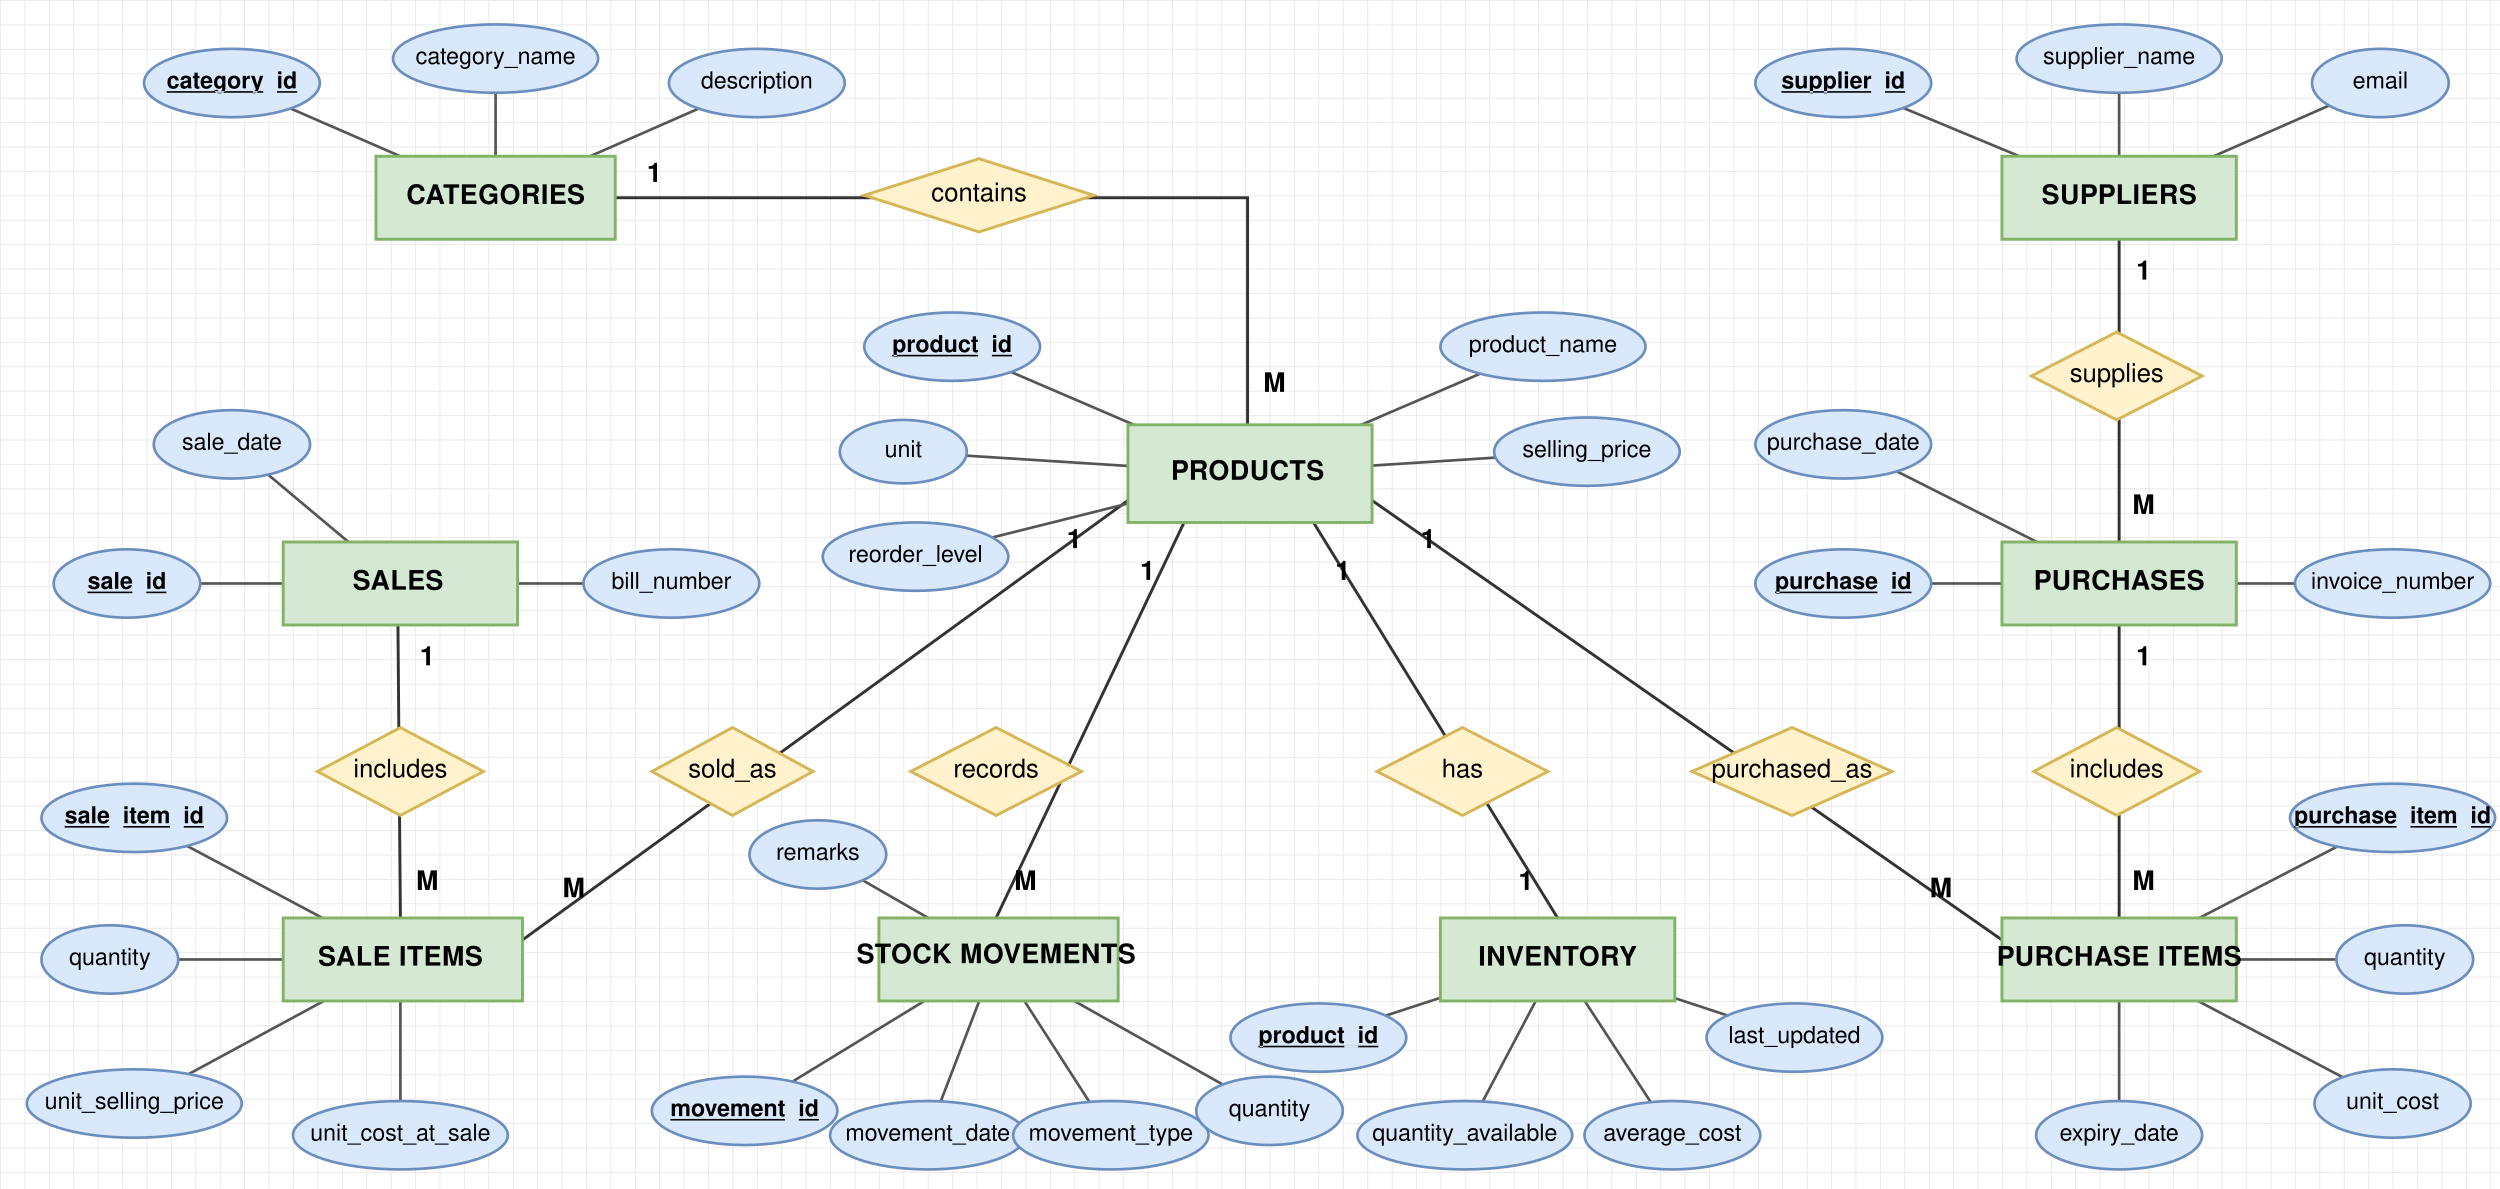
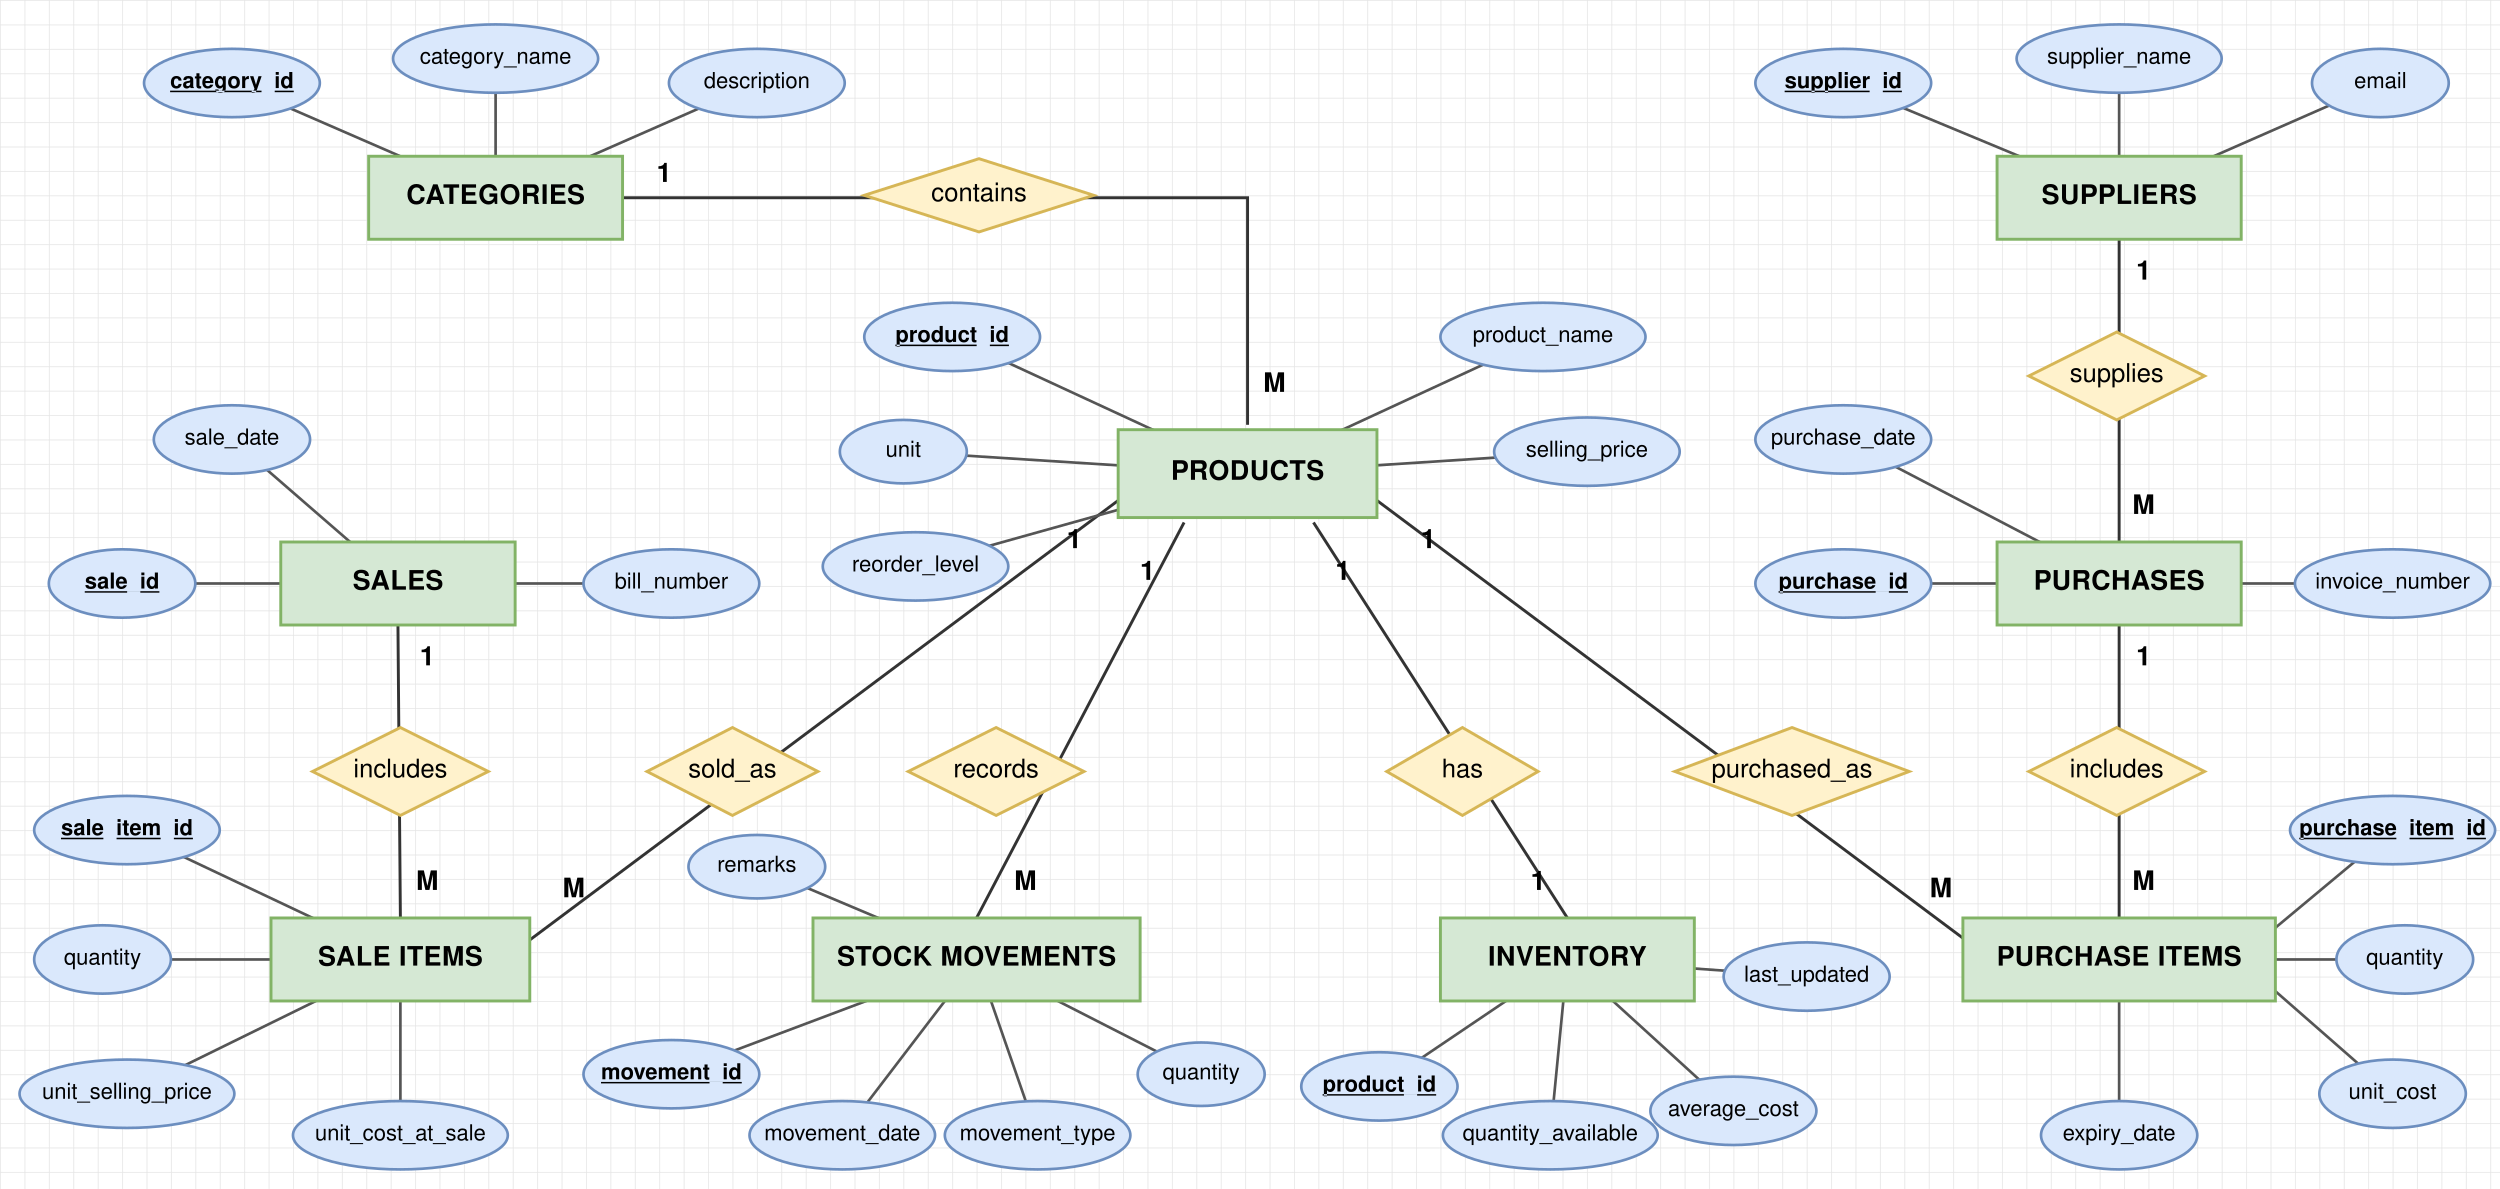
<svg xmlns="http://www.w3.org/2000/svg" viewBox="0 0 1024 487" width="2048" height="974">
  <defs>
    <pattern id="grid" width="10" height="10" patternUnits="userSpaceOnUse">
      <path d="M 10 0 L 0 0 0 10" fill="none" stroke="#e5e5e5" stroke-width="0.6" />
    </pattern>
  </defs>
  <style>
    /* draw.io native styling */
    .bg { fill: #ffffff; }
    .grid-layer { fill: url(#grid); }

    /* Entities (Rectangles) */
    .entity-rect { fill: #d5e8d4; stroke: #82b366; stroke-width: 1.2; }
    .entity-text { font-family: Helvetica, Arial, sans-serif; font-size: 11px; font-weight: bold; fill: #000000; text-anchor: middle; dominant-baseline: central; letter-spacing: 0.2px; }

    /* Relationships (Diamonds) */
    .rel-diamond { fill: #fff2cc; stroke: #d6b656; stroke-width: 1.2; }
    .rel-text { font-family: Helvetica, Arial, sans-serif; font-size: 10.5px; fill: #000000; text-anchor: middle; dominant-baseline: central; }

    /* Attributes (Ellipses) */
    .attr-ellipse { fill: #dae8fc; stroke: #6c8ebf; stroke-width: 1.1; }
-     .attr-text { font-family: Helvetica, Arial, sans-serif; font-size: 9.5px; fill: #000000; text-anchor: middle; dominant-baseline: central; }
-     .attr-pk { font-family: Helvetica, Arial, sans-serif; font-size: 9.5px; font-weight: bold; fill: #000000; text-anchor: middle; dominant-baseline: central; text-decoration: underline; }
+     .attr-text { font-family: Helvetica, Arial, sans-serif; font-size: 9px; fill: #000000; text-anchor: middle; dominant-baseline: central; }
+     .attr-pk { font-family: Helvetica, Arial, sans-serif; font-size: 9px; font-weight: bold; fill: #000000; text-anchor: middle; dominant-baseline: central; text-decoration: underline; }

    /* Connectors */
    .conn-line { stroke: #555555; stroke-width: 1.1; fill: none; }
    .rel-line { stroke: #333333; stroke-width: 1.2; fill: none; }

-     /* Cardinality: simple, natural draw.io edge text */
+     /* Cardinality: natural draw.io edge text */
    .card-text { font-family: Helvetica, Arial, sans-serif; font-size: 11px; font-weight: bold; fill: #000000; text-anchor: middle; dominant-baseline: central; }
  </style>
  <rect width="1024" height="487" class="bg" />
  <rect width="1024" height="487" class="grid-layer" />
-   <path d="M 252 81 L 511 81 L 511 174" class="rel-line" />
+   <path d="M 255 81 L 511 81 L 511 174" class="rel-line" />
  <line x1="868" y1="98" x2="868" y2="222" class="rel-line" />
  <line x1="868" y1="256" x2="868" y2="376" class="rel-line" />
-   <line x1="562" y1="205" x2="820" y2="385" class="rel-line" />
+   <line x1="564" y1="205" x2="805" y2="385" class="rel-line" />
  <line x1="163" y1="256" x2="164" y2="376" class="rel-line" />
-   <line x1="462" y1="205" x2="214" y2="385" class="rel-line" />
-   <line x1="485" y1="214" x2="408" y2="376" class="rel-line" />
-   <line x1="538" y1="214" x2="638" y2="376" class="rel-line" />
+   <line x1="458" y1="205" x2="217" y2="385" class="rel-line" />
+   <line x1="485" y1="214" x2="400" y2="376" class="rel-line" />
+   <line x1="538" y1="214" x2="642" y2="376" class="rel-line" />
  <polygon points="401,65 448,80 401,95 354,80" class="rel-diamond" />
  <text x="401" y="80" class="rel-text">contains</text>
-   <polygon points="867,136 902,154 867,172 832,154" class="rel-diamond" />
+   <polygon points="867,136 903,154 867,172 831,154" class="rel-diamond" />
  <text x="867" y="154" class="rel-text">supplies</text>
-   <polygon points="867,298 901,316 867,334 833,316" class="rel-diamond" />
+   <polygon points="867,298 903,316 867,334 831,316" class="rel-diamond" />
  <text x="867" y="316" class="rel-text">includes</text>
-   <polygon points="734,298 775,316 734,334 693,316" class="rel-diamond" />
+   <polygon points="734,298 782,316 734,334 686,316" class="rel-diamond" />
  <text x="734" y="316" class="rel-text">purchased_as</text>
-   <polygon points="164,298 198,316 164,334 130,316" class="rel-diamond" />
+   <polygon points="164,298 200,316 164,334 128,316" class="rel-diamond" />
  <text x="164" y="316" class="rel-text">includes</text>
-   <polygon points="300,298 333,316 300,334 267,316" class="rel-diamond" />
+   <polygon points="300,298 335,316 300,334 265,316" class="rel-diamond" />
  <text x="300" y="316" class="rel-text">sold_as</text>
-   <polygon points="408,298 443,316 408,334 373,316" class="rel-diamond" />
+   <polygon points="408,298 444,316 408,334 372,316" class="rel-diamond" />
  <text x="408" y="316" class="rel-text">records</text>
-   <polygon points="599,298 634,316 599,334 564,316" class="rel-diamond" />
+   <polygon points="599,298 630,316 599,334 568,316" class="rel-diamond" />
  <text x="599" y="316" class="rel-text">has</text>
-   <text x="268" y="72" class="card-text">1</text>
+   <text x="272" y="72" class="card-text">1</text>
  <text x="522" y="158" class="card-text">M</text>
  <text x="878" y="112" class="card-text">1</text>
  <text x="878" y="208" class="card-text">M</text>
  <text x="878" y="270" class="card-text">1</text>
  <text x="878" y="362" class="card-text">M</text>
  <text x="585" y="222" class="card-text">1</text>
  <text x="795" y="365" class="card-text">M</text>
  <text x="175" y="270" class="card-text">1</text>
  <text x="175" y="362" class="card-text">M</text>
  <text x="440" y="222" class="card-text">1</text>
  <text x="235" y="365" class="card-text">M</text>
  <text x="470" y="235" class="card-text">1</text>
  <text x="420" y="362" class="card-text">M</text>
  <text x="550" y="235" class="card-text">1</text>
-   <text x="625" y="362" class="card-text">1</text>
+   <text x="630" y="362" class="card-text">1</text>
  <line x1="203" y1="81" x2="95" y2="34" class="conn-line" />
  <line x1="203" y1="81" x2="203" y2="24" class="conn-line" />
  <line x1="203" y1="81" x2="310" y2="34" class="conn-line" />
  <ellipse cx="95" cy="34" rx="36" ry="14" class="attr-ellipse" />
  <text x="95" y="34" class="attr-pk">category_id</text>
  <ellipse cx="203" cy="24" rx="42" ry="14" class="attr-ellipse" />
  <text x="203" y="24" class="attr-text">category_name</text>
  <ellipse cx="310" cy="34" rx="36" ry="14" class="attr-ellipse" />
  <text x="310" y="34" class="attr-text">description</text>
-   <rect x="154" y="64" width="98" height="34" class="entity-rect" />
+   <rect x="151" y="64" width="104" height="34" class="entity-rect" />
  <text x="203" y="81" class="entity-text">CATEGORIES</text>
  <line x1="868" y1="81" x2="755" y2="34" class="conn-line" />
  <line x1="868" y1="81" x2="868" y2="24" class="conn-line" />
  <line x1="868" y1="81" x2="975" y2="34" class="conn-line" />
  <ellipse cx="755" cy="34" rx="36" ry="14" class="attr-ellipse" />
  <text x="755" y="34" class="attr-pk">supplier_id</text>
  <ellipse cx="868" cy="24" rx="42" ry="14" class="attr-ellipse" />
  <text x="868" y="24" class="attr-text">supplier_name</text>
  <ellipse cx="975" cy="34" rx="28" ry="14" class="attr-ellipse" />
  <text x="975" y="34" class="attr-text">email</text>
-   <rect x="820" y="64" width="96" height="34" class="entity-rect" />
+   <rect x="818" y="64" width="100" height="34" class="entity-rect" />
  <text x="868" y="81" class="entity-text">SUPPLIERS</text>
-   <line x1="511" y1="194" x2="390" y2="142" class="conn-line" />
-   <line x1="511" y1="194" x2="632" y2="142" class="conn-line" />
+   <line x1="511" y1="194" x2="390" y2="138" class="conn-line" />
+   <line x1="511" y1="194" x2="632" y2="138" class="conn-line" />
  <line x1="511" y1="194" x2="370" y2="185" class="conn-line" />
  <line x1="511" y1="194" x2="650" y2="185" class="conn-line" />
-   <line x1="511" y1="194" x2="375" y2="228" class="conn-line" />
-   <ellipse cx="390" cy="142" rx="36" ry="14" class="attr-ellipse" />
-   <text x="390" y="142" class="attr-pk">product_id</text>
-   <ellipse cx="632" cy="142" rx="42" ry="14" class="attr-ellipse" />
-   <text x="632" y="142" class="attr-text">product_name</text>
+   <line x1="511" y1="194" x2="375" y2="232" class="conn-line" />
+   <ellipse cx="390" cy="138" rx="36" ry="14" class="attr-ellipse" />
+   <text x="390" y="138" class="attr-pk">product_id</text>
+   <ellipse cx="632" cy="138" rx="42" ry="14" class="attr-ellipse" />
+   <text x="632" y="138" class="attr-text">product_name</text>
  <ellipse cx="370" cy="185" rx="26" ry="13" class="attr-ellipse" />
  <text x="370" y="185" class="attr-text">unit</text>
  <ellipse cx="650" cy="185" rx="38" ry="14" class="attr-ellipse" />
  <text x="650" y="185" class="attr-text">selling_price</text>
-   <ellipse cx="375" cy="228" rx="38" ry="14" class="attr-ellipse" />
-   <text x="375" y="228" class="attr-text">reorder_level</text>
-   <rect x="462" y="174" width="100" height="40" class="entity-rect" />
+   <ellipse cx="375" cy="232" rx="38" ry="14" class="attr-ellipse" />
+   <text x="375" y="232" class="attr-text">reorder_level</text>
+   <rect x="458" y="176" width="106" height="36" class="entity-rect" />
  <text x="511" y="194" class="entity-text">PRODUCTS</text>
-   <line x1="163" y1="239" x2="52" y2="239" class="conn-line" />
-   <line x1="163" y1="239" x2="95" y2="182" class="conn-line" />
+   <line x1="163" y1="239" x2="50" y2="239" class="conn-line" />
+   <line x1="163" y1="239" x2="95" y2="180" class="conn-line" />
  <line x1="163" y1="239" x2="275" y2="239" class="conn-line" />
-   <ellipse cx="52" cy="239" rx="30" ry="14" class="attr-ellipse" />
-   <text x="52" y="239" class="attr-pk">sale_id</text>
-   <ellipse cx="95" cy="182" rx="32" ry="14" class="attr-ellipse" />
-   <text x="95" y="182" class="attr-text">sale_date</text>
+   <ellipse cx="50" cy="239" rx="30" ry="14" class="attr-ellipse" />
+   <text x="50" y="239" class="attr-pk">sale_id</text>
+   <ellipse cx="95" cy="180" rx="32" ry="14" class="attr-ellipse" />
+   <text x="95" y="180" class="attr-text">sale_date</text>
  <ellipse cx="275" cy="239" rx="36" ry="14" class="attr-ellipse" />
  <text x="275" y="239" class="attr-text">bill_number</text>
-   <rect x="116" y="222" width="96" height="34" class="entity-rect" />
+   <rect x="115" y="222" width="96" height="34" class="entity-rect" />
  <text x="163" y="239" class="entity-text">SALES</text>
  <line x1="868" y1="239" x2="755" y2="239" class="conn-line" />
-   <line x1="868" y1="239" x2="755" y2="182" class="conn-line" />
+   <line x1="868" y1="239" x2="755" y2="180" class="conn-line" />
  <line x1="868" y1="239" x2="980" y2="239" class="conn-line" />
  <ellipse cx="755" cy="239" rx="36" ry="14" class="attr-ellipse" />
  <text x="755" y="239" class="attr-pk">purchase_id</text>
-   <ellipse cx="755" cy="182" rx="36" ry="14" class="attr-ellipse" />
-   <text x="755" y="182" class="attr-text">purchase_date</text>
+   <ellipse cx="755" cy="180" rx="36" ry="14" class="attr-ellipse" />
+   <text x="755" y="180" class="attr-text">purchase_date</text>
  <ellipse cx="980" cy="239" rx="40" ry="14" class="attr-ellipse" />
  <text x="980" y="239" class="attr-text">invoice_number</text>
-   <rect x="820" y="222" width="96" height="34" class="entity-rect" />
+   <rect x="818" y="222" width="100" height="34" class="entity-rect" />
  <text x="868" y="239" class="entity-text">PURCHASES</text>
-   <line x1="164" y1="393" x2="55" y2="335" class="conn-line" />
-   <line x1="164" y1="393" x2="45" y2="393" class="conn-line" />
-   <line x1="164" y1="393" x2="55" y2="452" class="conn-line" />
+   <line x1="164" y1="393" x2="52" y2="340" class="conn-line" />
+   <line x1="164" y1="393" x2="42" y2="393" class="conn-line" />
+   <line x1="164" y1="393" x2="52" y2="448" class="conn-line" />
  <line x1="164" y1="393" x2="164" y2="465" class="conn-line" />
-   <ellipse cx="55" cy="335" rx="38" ry="14" class="attr-ellipse" />
-   <text x="55" y="335" class="attr-pk">sale_item_id</text>
-   <ellipse cx="45" cy="393" rx="28" ry="14" class="attr-ellipse" />
-   <text x="45" y="393" class="attr-text">quantity</text>
-   <ellipse cx="55" cy="452" rx="44" ry="14" class="attr-ellipse" />
-   <text x="55" y="452" class="attr-text">unit_selling_price</text>
+   <ellipse cx="52" cy="340" rx="38" ry="14" class="attr-ellipse" />
+   <text x="52" y="340" class="attr-pk">sale_item_id</text>
+   <ellipse cx="42" cy="393" rx="28" ry="14" class="attr-ellipse" />
+   <text x="42" y="393" class="attr-text">quantity</text>
+   <ellipse cx="52" cy="448" rx="44" ry="14" class="attr-ellipse" />
+   <text x="52" y="448" class="attr-text">unit_selling_price</text>
  <ellipse cx="164" cy="465" rx="44" ry="14" class="attr-ellipse" />
  <text x="164" y="465" class="attr-text">unit_cost_at_sale</text>
-   <rect x="116" y="376" width="98" height="34" class="entity-rect" />
+   <rect x="111" y="376" width="106" height="34" class="entity-rect" />
  <text x="164" y="393" class="entity-text">SALE ITEMS</text>
-   <line x1="408" y1="392" x2="305" y2="455" class="conn-line" />
-   <line x1="408" y1="392" x2="380" y2="465" class="conn-line" />
-   <line x1="408" y1="392" x2="455" y2="465" class="conn-line" />
-   <line x1="408" y1="392" x2="520" y2="455" class="conn-line" />
-   <line x1="408" y1="392" x2="335" y2="350" class="conn-line" />
-   <ellipse cx="305" cy="455" rx="38" ry="14" class="attr-ellipse" />
-   <text x="305" y="455" class="attr-pk">movement_id</text>
-   <ellipse cx="380" cy="465" rx="40" ry="14" class="attr-ellipse" />
-   <text x="380" y="465" class="attr-text">movement_date</text>
-   <ellipse cx="455" cy="465" rx="40" ry="14" class="attr-ellipse" />
-   <text x="455" y="465" class="attr-text">movement_type</text>
-   <ellipse cx="520" cy="455" rx="30" ry="14" class="attr-ellipse" />
-   <text x="520" y="455" class="attr-text">quantity</text>
-   <ellipse cx="335" cy="350" rx="28" ry="14" class="attr-ellipse" />
-   <text x="335" y="350" class="attr-text">remarks</text>
-   <rect x="360" y="376" width="98" height="34" class="entity-rect" />
-   <text x="408" y="392" class="entity-text">STOCK MOVEMENTS</text>
-   <line x1="638" y1="393" x2="540" y2="425" class="conn-line" />
-   <line x1="638" y1="393" x2="600" y2="465" class="conn-line" />
-   <line x1="638" y1="393" x2="685" y2="465" class="conn-line" />
-   <line x1="638" y1="393" x2="735" y2="425" class="conn-line" />
-   <ellipse cx="540" cy="425" rx="36" ry="14" class="attr-ellipse" />
-   <text x="540" y="425" class="attr-pk">product_id</text>
-   <ellipse cx="600" cy="465" rx="44" ry="14" class="attr-ellipse" />
-   <text x="600" y="465" class="attr-text">quantity_available</text>
-   <ellipse cx="685" cy="465" rx="36" ry="14" class="attr-ellipse" />
-   <text x="685" y="465" class="attr-text">average_cost</text>
-   <ellipse cx="735" cy="425" rx="36" ry="14" class="attr-ellipse" />
-   <text x="735" y="425" class="attr-text">last_updated</text>
-   <rect x="590" y="376" width="96" height="34" class="entity-rect" />
-   <text x="638" y="393" class="entity-text">INVENTORY</text>
-   <line x1="868" y1="393" x2="980" y2="335" class="conn-line" />
-   <line x1="868" y1="393" x2="985" y2="393" class="conn-line" />
-   <line x1="868" y1="393" x2="980" y2="452" class="conn-line" />
-   <line x1="868" y1="393" x2="868" y2="465" class="conn-line" />
-   <ellipse cx="980" cy="335" rx="42" ry="14" class="attr-ellipse" />
-   <text x="980" y="335" class="attr-pk">purchase_item_id</text>
+   <line x1="400" y1="393" x2="310" y2="355" class="conn-line" />
+   <line x1="400" y1="393" x2="275" y2="440" class="conn-line" />
+   <line x1="400" y1="393" x2="345" y2="465" class="conn-line" />
+   <line x1="400" y1="393" x2="425" y2="465" class="conn-line" />
+   <line x1="400" y1="393" x2="492" y2="440" class="conn-line" />
+   <ellipse cx="310" cy="355" rx="28" ry="13" class="attr-ellipse" />
+   <text x="310" y="355" class="attr-text">remarks</text>
+   <ellipse cx="275" cy="440" rx="36" ry="14" class="attr-ellipse" />
+   <text x="275" y="440" class="attr-pk">movement_id</text>
+   <ellipse cx="345" cy="465" rx="38" ry="14" class="attr-ellipse" />
+   <text x="345" y="465" class="attr-text">movement_date</text>
+   <ellipse cx="425" cy="465" rx="38" ry="14" class="attr-ellipse" />
+   <text x="425" y="465" class="attr-text">movement_type</text>
+   <ellipse cx="492" cy="440" rx="26" ry="13" class="attr-ellipse" />
+   <text x="492" y="440" class="attr-text">quantity</text>
+   <rect x="333" y="376" width="134" height="34" class="entity-rect" />
+   <text x="400" y="393" class="entity-text">STOCK MOVEMENTS</text>
+   <line x1="642" y1="393" x2="565" y2="445" class="conn-line" />
+   <line x1="642" y1="393" x2="635" y2="465" class="conn-line" />
+   <line x1="642" y1="393" x2="710" y2="455" class="conn-line" />
+   <line x1="642" y1="393" x2="740" y2="400" class="conn-line" />
+   <ellipse cx="565" cy="445" rx="32" ry="14" class="attr-ellipse" />
+   <text x="565" y="445" class="attr-pk">product_id</text>
+   <ellipse cx="635" cy="465" rx="44" ry="14" class="attr-ellipse" />
+   <text x="635" y="465" class="attr-text">quantity_available</text>
+   <ellipse cx="710" cy="455" rx="34" ry="14" class="attr-ellipse" />
+   <text x="710" y="455" class="attr-text">average_cost</text>
+   <ellipse cx="740" cy="400" rx="34" ry="14" class="attr-ellipse" />
+   <text x="740" y="400" class="attr-text">last_updated</text>
+   <rect x="590" y="376" width="104" height="34" class="entity-rect" />
+   <text x="642" y="393" class="entity-text">INVENTORY</text>
+   <line x1="932" y1="380" x2="980" y2="340" class="conn-line" />
+   <line x1="932" y1="393" x2="964" y2="393" class="conn-line" />
+   <line x1="932" y1="406" x2="980" y2="448" class="conn-line" />
+   <line x1="868" y1="410" x2="868" y2="465" class="conn-line" />
+   <ellipse cx="980" cy="340" rx="42" ry="14" class="attr-ellipse" />
+   <text x="980" y="340" class="attr-pk">purchase_item_id</text>
  <ellipse cx="985" cy="393" rx="28" ry="14" class="attr-ellipse" />
  <text x="985" y="393" class="attr-text">quantity</text>
-   <ellipse cx="980" cy="452" rx="32" ry="14" class="attr-ellipse" />
-   <text x="980" y="452" class="attr-text">unit_cost</text>
-   <ellipse cx="868" cy="465" rx="34" ry="14" class="attr-ellipse" />
+   <ellipse cx="980" cy="448" rx="30" ry="14" class="attr-ellipse" />
+   <text x="980" y="448" class="attr-text">unit_cost</text>
+   <ellipse cx="868" cy="465" rx="32" ry="14" class="attr-ellipse" />
  <text x="868" y="465" class="attr-text">expiry_date</text>
-   <rect x="820" y="376" width="96" height="34" class="entity-rect" />
+   <rect x="804" y="376" width="128" height="34" class="entity-rect" />
  <text x="868" y="393" class="entity-text">PURCHASE ITEMS</text>
</svg>
